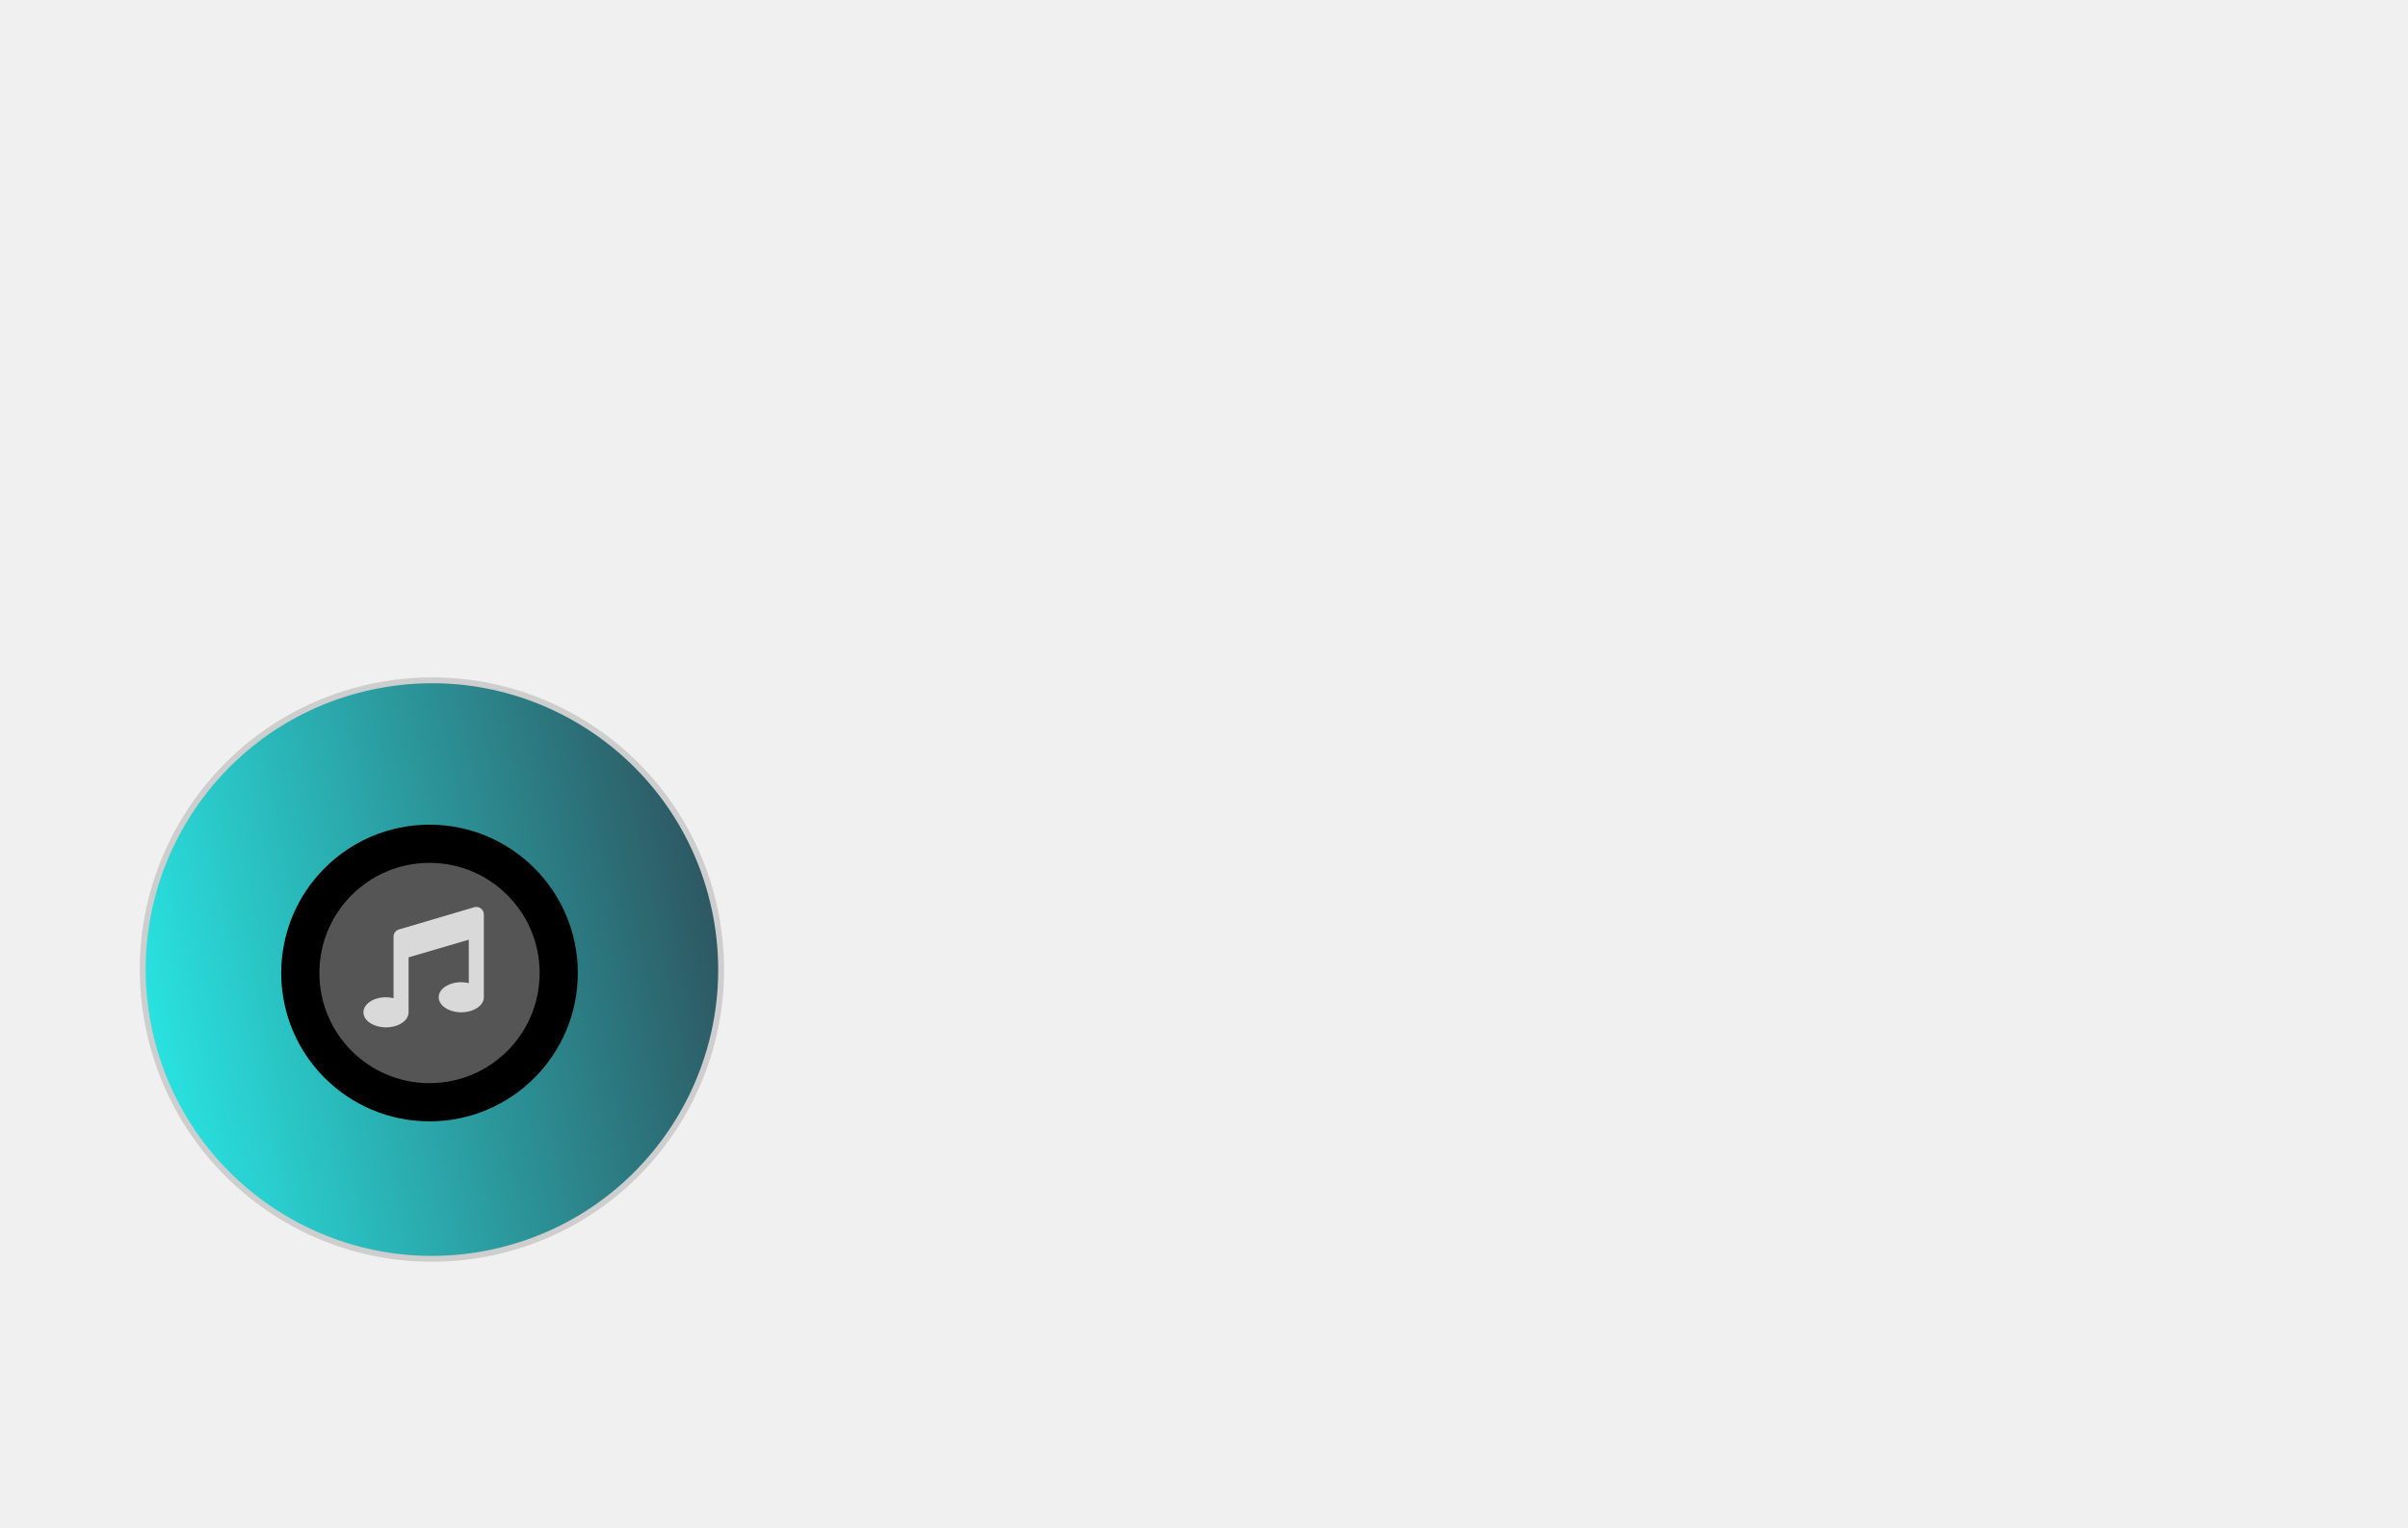
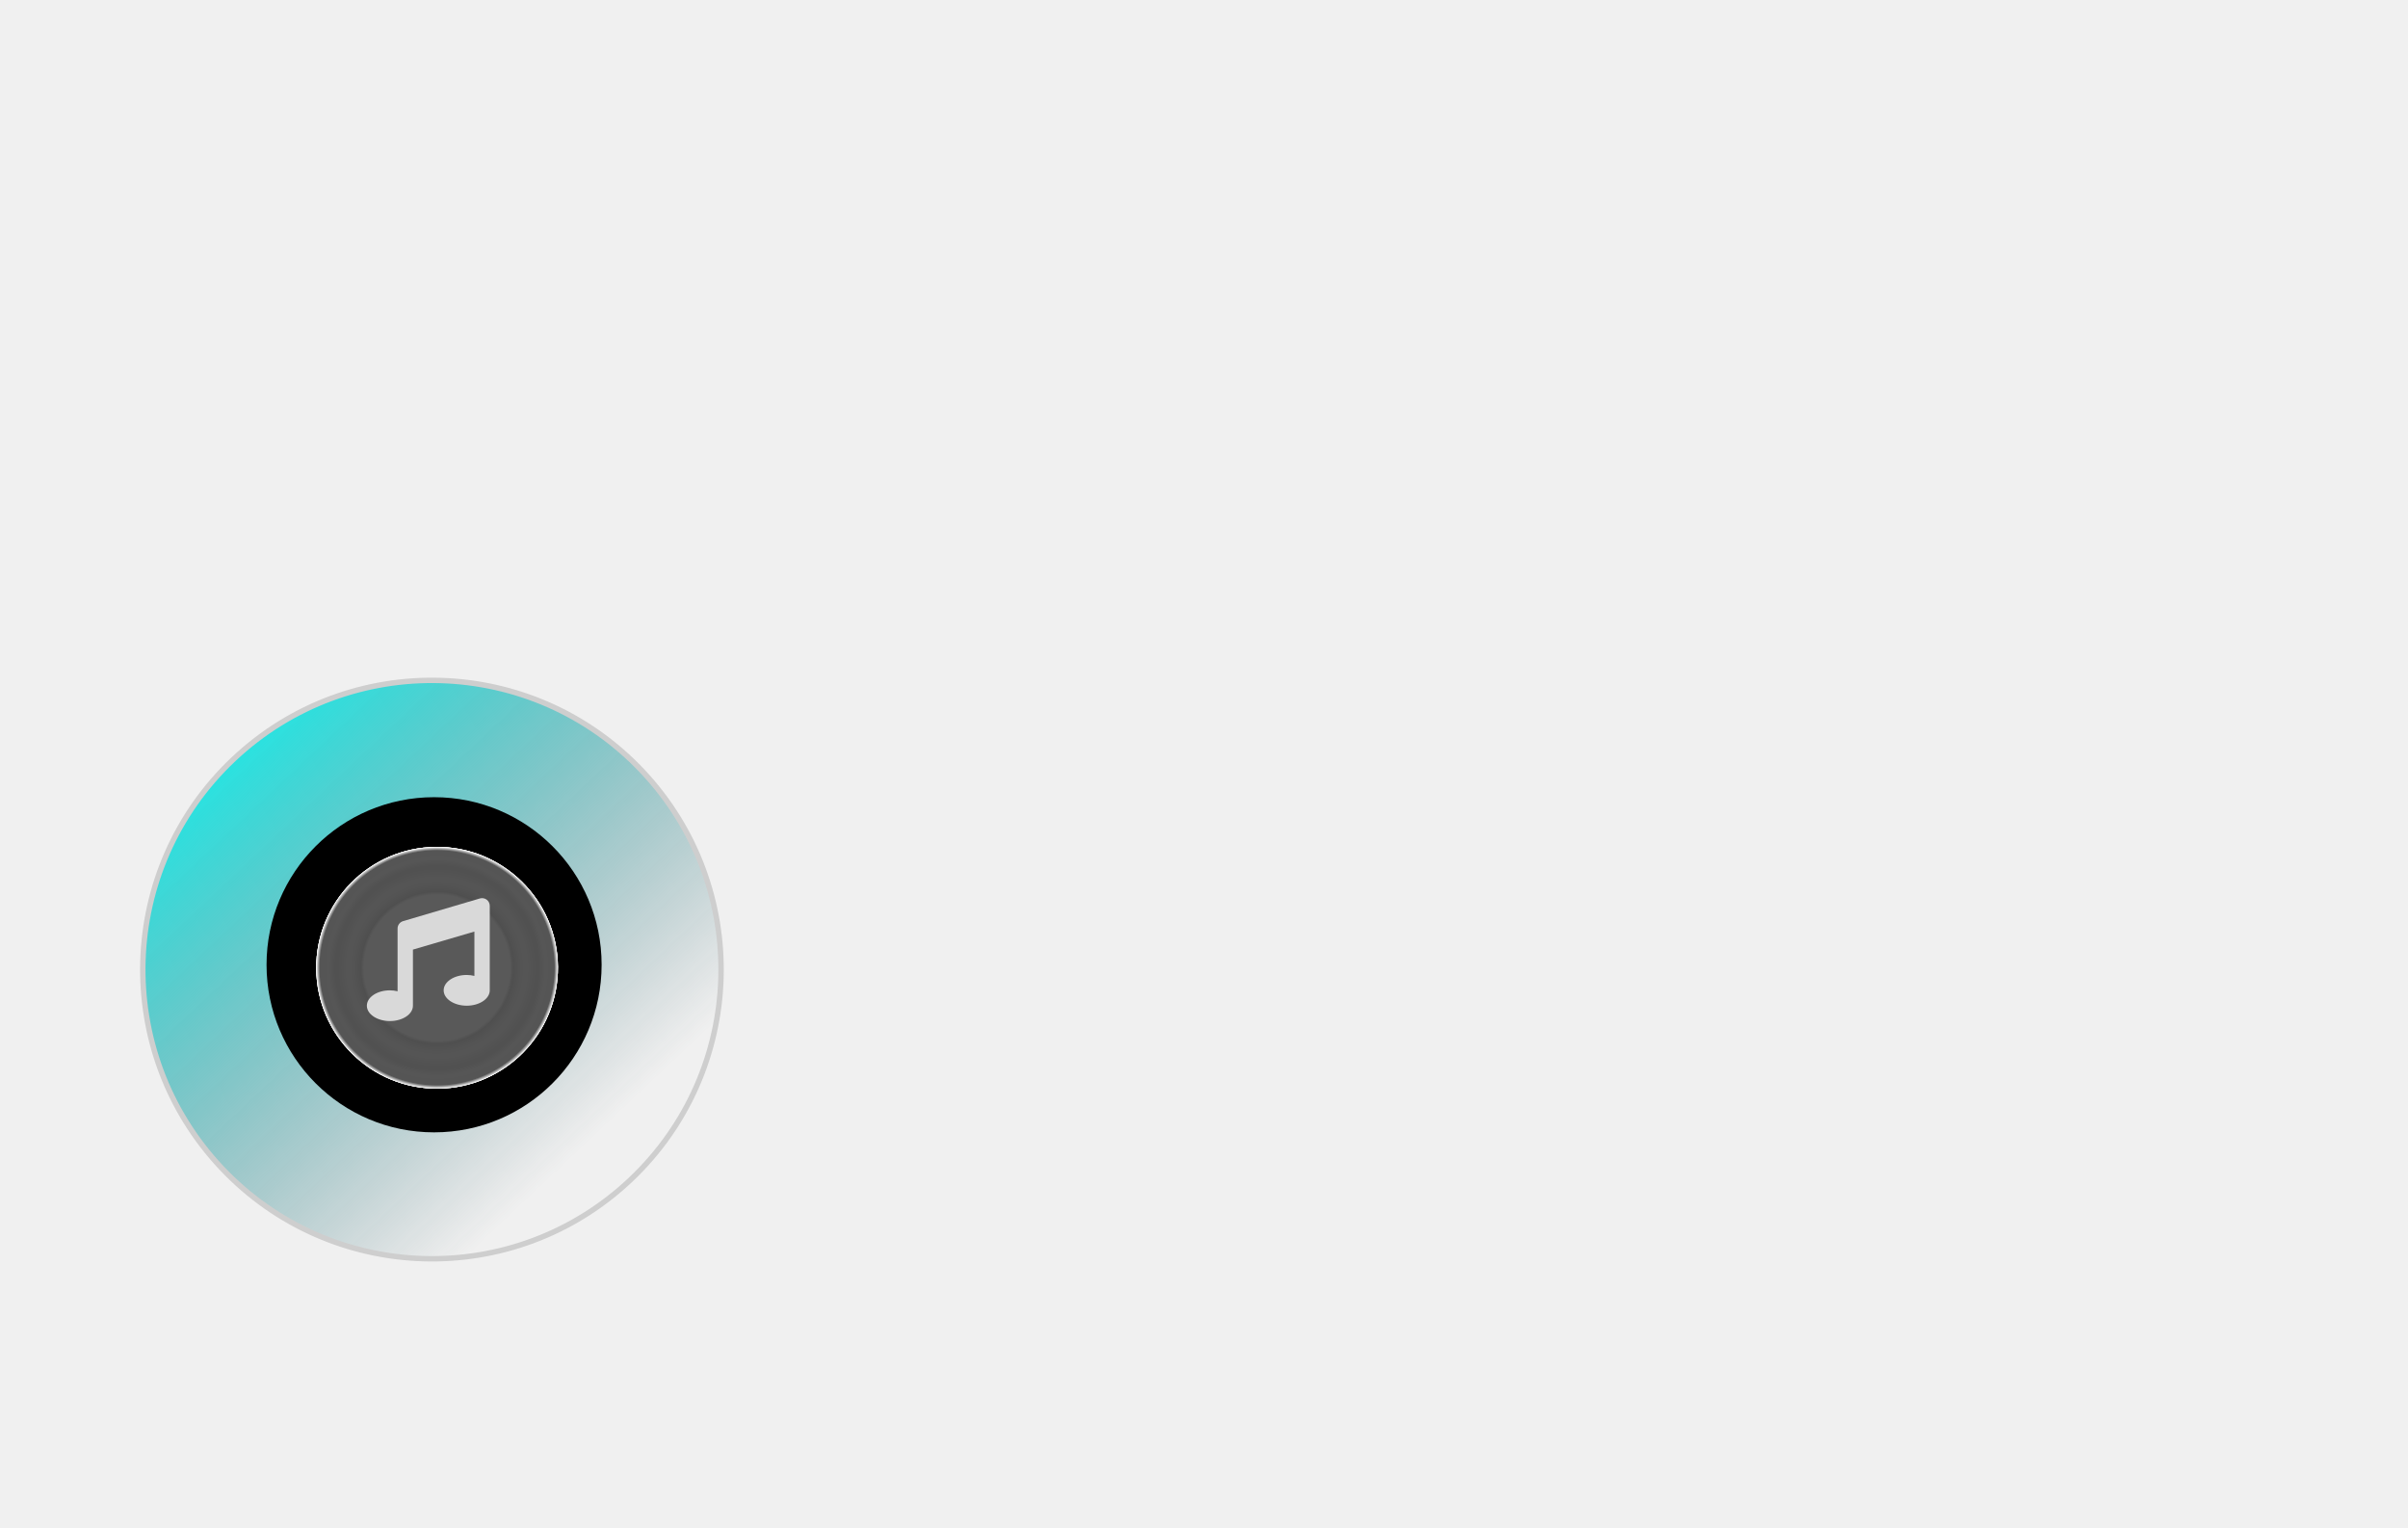
<svg xmlns="http://www.w3.org/2000/svg" width="820" height="520" viewBox="480 180 820 520" fill="none">
  <defs>
-     <linearGradient id="paint9_linear_285_2703" x1="627.088" y1="410.627" x2="627.088" y2="609.55" gradientUnits="userSpaceOnUse">
+     <linearGradient id="rec2-paint12_linear_525_984" x1="639.334" y1="34.334" x2="639.334" y2="142.334" gradientUnits="userSpaceOnUse">
      <stop stop-color="#29E3E1" />
-       <stop offset="1" stop-color="#2D5761" />
+       <stop offset="0.899" stop-color="#2D5761" stop-opacity="0" />
    </linearGradient>
+     <radialGradient id="rec2-paint13_radial_525_984" cx="0" cy="0" r="1" gradientUnits="userSpaceOnUse" gradientTransform="translate(640.285 88.0012) rotate(-0.490819) scale(22.3627)">
+       <stop offset="0.604" stop-color="#111111" />
+       <stop offset="0.63" stop-color="#030303" />
+       <stop offset="0.693" stop-color="#0A0A0A" />
+       <stop offset="0.74" stop-color="#0C0C0C" />
+       <stop offset="0.776" stop-color="#090909" />
+       <stop offset="0.802" stop-color="#070707" />
+       <stop offset="0.838" stop-color="#050505" />
+       <stop offset="0.894" stop-color="#0D0D0D" />
+       <stop offset="0.922" stop-color="#0C0C0C" />
+       <stop offset="0.969" stop-color="#0C0C0C" />
+       <stop offset="1" stop-color="white" />
+     </radialGradient>
+     <radialGradient id="rec2-paint14_radial_525_984" cx="0" cy="0" r="1" gradientUnits="userSpaceOnUse" gradientTransform="translate(640.285 88.0012) rotate(-0.490819) scale(22.3627)">
+       <stop offset="0.604" stop-color="#111111" />
+       <stop offset="0.63" stop-color="#030303" />
+       <stop offset="0.693" stop-color="#0A0A0A" />
+       <stop offset="0.74" stop-color="#0C0C0C" />
+       <stop offset="0.776" stop-color="#090909" />
+       <stop offset="0.802" stop-color="#070707" />
+       <stop offset="0.838" stop-color="#050505" />
+       <stop offset="0.894" stop-color="#0D0D0D" />
+       <stop offset="0.922" stop-color="#0C0C0C" />
+       <stop offset="0.969" stop-color="#0C0C0C" />
+       <stop offset="1" stop-color="white" />
+     </radialGradient>
  </defs>
-   <circle cx="627.088" cy="510.089" r="98.461" transform="rotate(-102.091 627.088 510.089)" fill="url(#paint9_linear_285_2703)" stroke="#CECECE" stroke-width="2" />
-   <path d="M641.429 488.881L615.806 496.448C615.286 496.612 614.832 496.937 614.509 497.376C614.186 497.815 614.012 498.346 614.012 498.892V519.826C613.173 519.622 612.313 519.517 611.449 519.512C607.205 519.512 603.762 521.807 603.762 524.637C603.762 527.468 607.205 529.763 611.449 529.763C615.693 529.763 619.137 527.468 619.137 524.637V505.924L639.637 499.917V514.702C638.798 514.497 637.938 514.392 637.074 514.387C632.83 514.387 629.387 516.682 629.387 519.512C629.387 522.342 632.83 524.637 637.074 524.637C641.318 524.637 644.762 522.343 644.762 519.512V491.323C644.761 490.921 644.666 490.524 644.484 490.165C644.302 489.807 644.038 489.496 643.714 489.258C643.389 489.02 643.013 488.862 642.616 488.797C642.219 488.731 641.813 488.76 641.429 488.881Z" fill="#D9D9D9" />
-   <circle cx="626.262" cy="511.263" r="44" fill="#555555" stroke="black" stroke-width="13" />
-   <path d="M641.429 488.881L615.806 496.448C615.286 496.612 614.832 496.937 614.509 497.376C614.186 497.815 614.012 498.346 614.012 498.892V519.826C613.173 519.622 612.313 519.517 611.449 519.512C607.205 519.512 603.762 521.807 603.762 524.637C603.762 527.468 607.205 529.763 611.449 529.763C615.693 529.763 619.137 527.468 619.137 524.637V505.924L639.637 499.917V514.702C638.798 514.497 637.938 514.392 637.074 514.387C632.83 514.387 629.387 516.682 629.387 519.512C629.387 522.342 632.83 524.637 637.074 524.637C641.318 524.637 644.762 522.343 644.762 519.512V491.323C644.761 490.921 644.666 490.524 644.484 490.165C644.302 489.807 644.038 489.496 643.714 489.258C643.389 489.02 643.013 488.862 642.616 488.797C642.219 488.731 641.813 488.76 641.429 488.881Z" fill="#D9D9D9" />
+   <g transform="translate(627.088 510.089) scale(1.840398) translate(-639.334 -88.3337)">
+     <circle cx="639.334" cy="88.334" r="53.5" transform="rotate(-43.3024 639.334 88.3337)" fill="url(#rec2-paint12_linear_525_984)" stroke="#CECECE" />
+     <circle cx="639.731" cy="87.447" r="31" fill="black" />
+     <path d="M640.093 65.639C652.443 65.534 662.541 75.46 662.647 87.81C662.752 100.16 652.826 110.257 640.476 110.363C628.126 110.469 618.028 100.543 617.923 88.193C617.817 75.843 627.743 65.745 640.093 65.639Z" fill="white" />
+     <path d="M640.093 65.639C652.443 65.534 662.541 75.46 662.647 87.81C662.752 100.16 652.826 110.257 640.476 110.363C628.126 110.469 618.028 100.543 617.923 88.193C617.817 75.843 627.743 65.745 640.093 65.639Z" fill="url(#rec2-paint13_radial_525_984)" fill-opacity="0.7" />
+     <path d="M640.093 65.639C652.443 65.534 662.541 75.46 662.647 87.81C662.752 100.16 652.826 110.257 640.476 110.363C628.126 110.469 618.028 100.543 617.923 88.193C617.817 75.843 627.743 65.745 640.093 65.639Z" fill="white" />
+     <path d="M640.093 65.639C652.443 65.534 662.541 75.46 662.647 87.81C662.752 100.16 652.826 110.257 640.476 110.363C628.126 110.469 618.028 100.543 617.923 88.193C617.817 75.843 627.743 65.745 640.093 65.639Z" fill="url(#rec2-paint14_radial_525_984)" fill-opacity="0.7" />
+     <path d="M648.184 75.185L633.972 79.382C633.683 79.473 633.431 79.653 633.252 79.897C633.073 80.14 632.977 80.435 632.976 80.737V92.349C632.511 92.236 632.034 92.177 631.555 92.175C629.201 92.175 627.291 93.448 627.291 95.018C627.291 96.587 629.201 97.86 631.555 97.86C633.909 97.86 635.819 96.587 635.819 95.018V84.638L647.19 81.306V89.507C646.724 89.393 646.247 89.335 645.768 89.332C643.414 89.332 641.504 90.605 641.504 92.175C641.504 93.745 643.414 95.018 645.768 95.018C648.122 95.018 650.032 93.745 650.032 92.175V76.539C650.032 76.316 649.979 76.096 649.878 75.897C649.777 75.698 649.631 75.526 649.451 75.394C649.271 75.262 649.062 75.174 648.842 75.138C648.622 75.102 648.397 75.118 648.184 75.185Z" fill="#D9D9D9" />
+   </g>
</svg>
